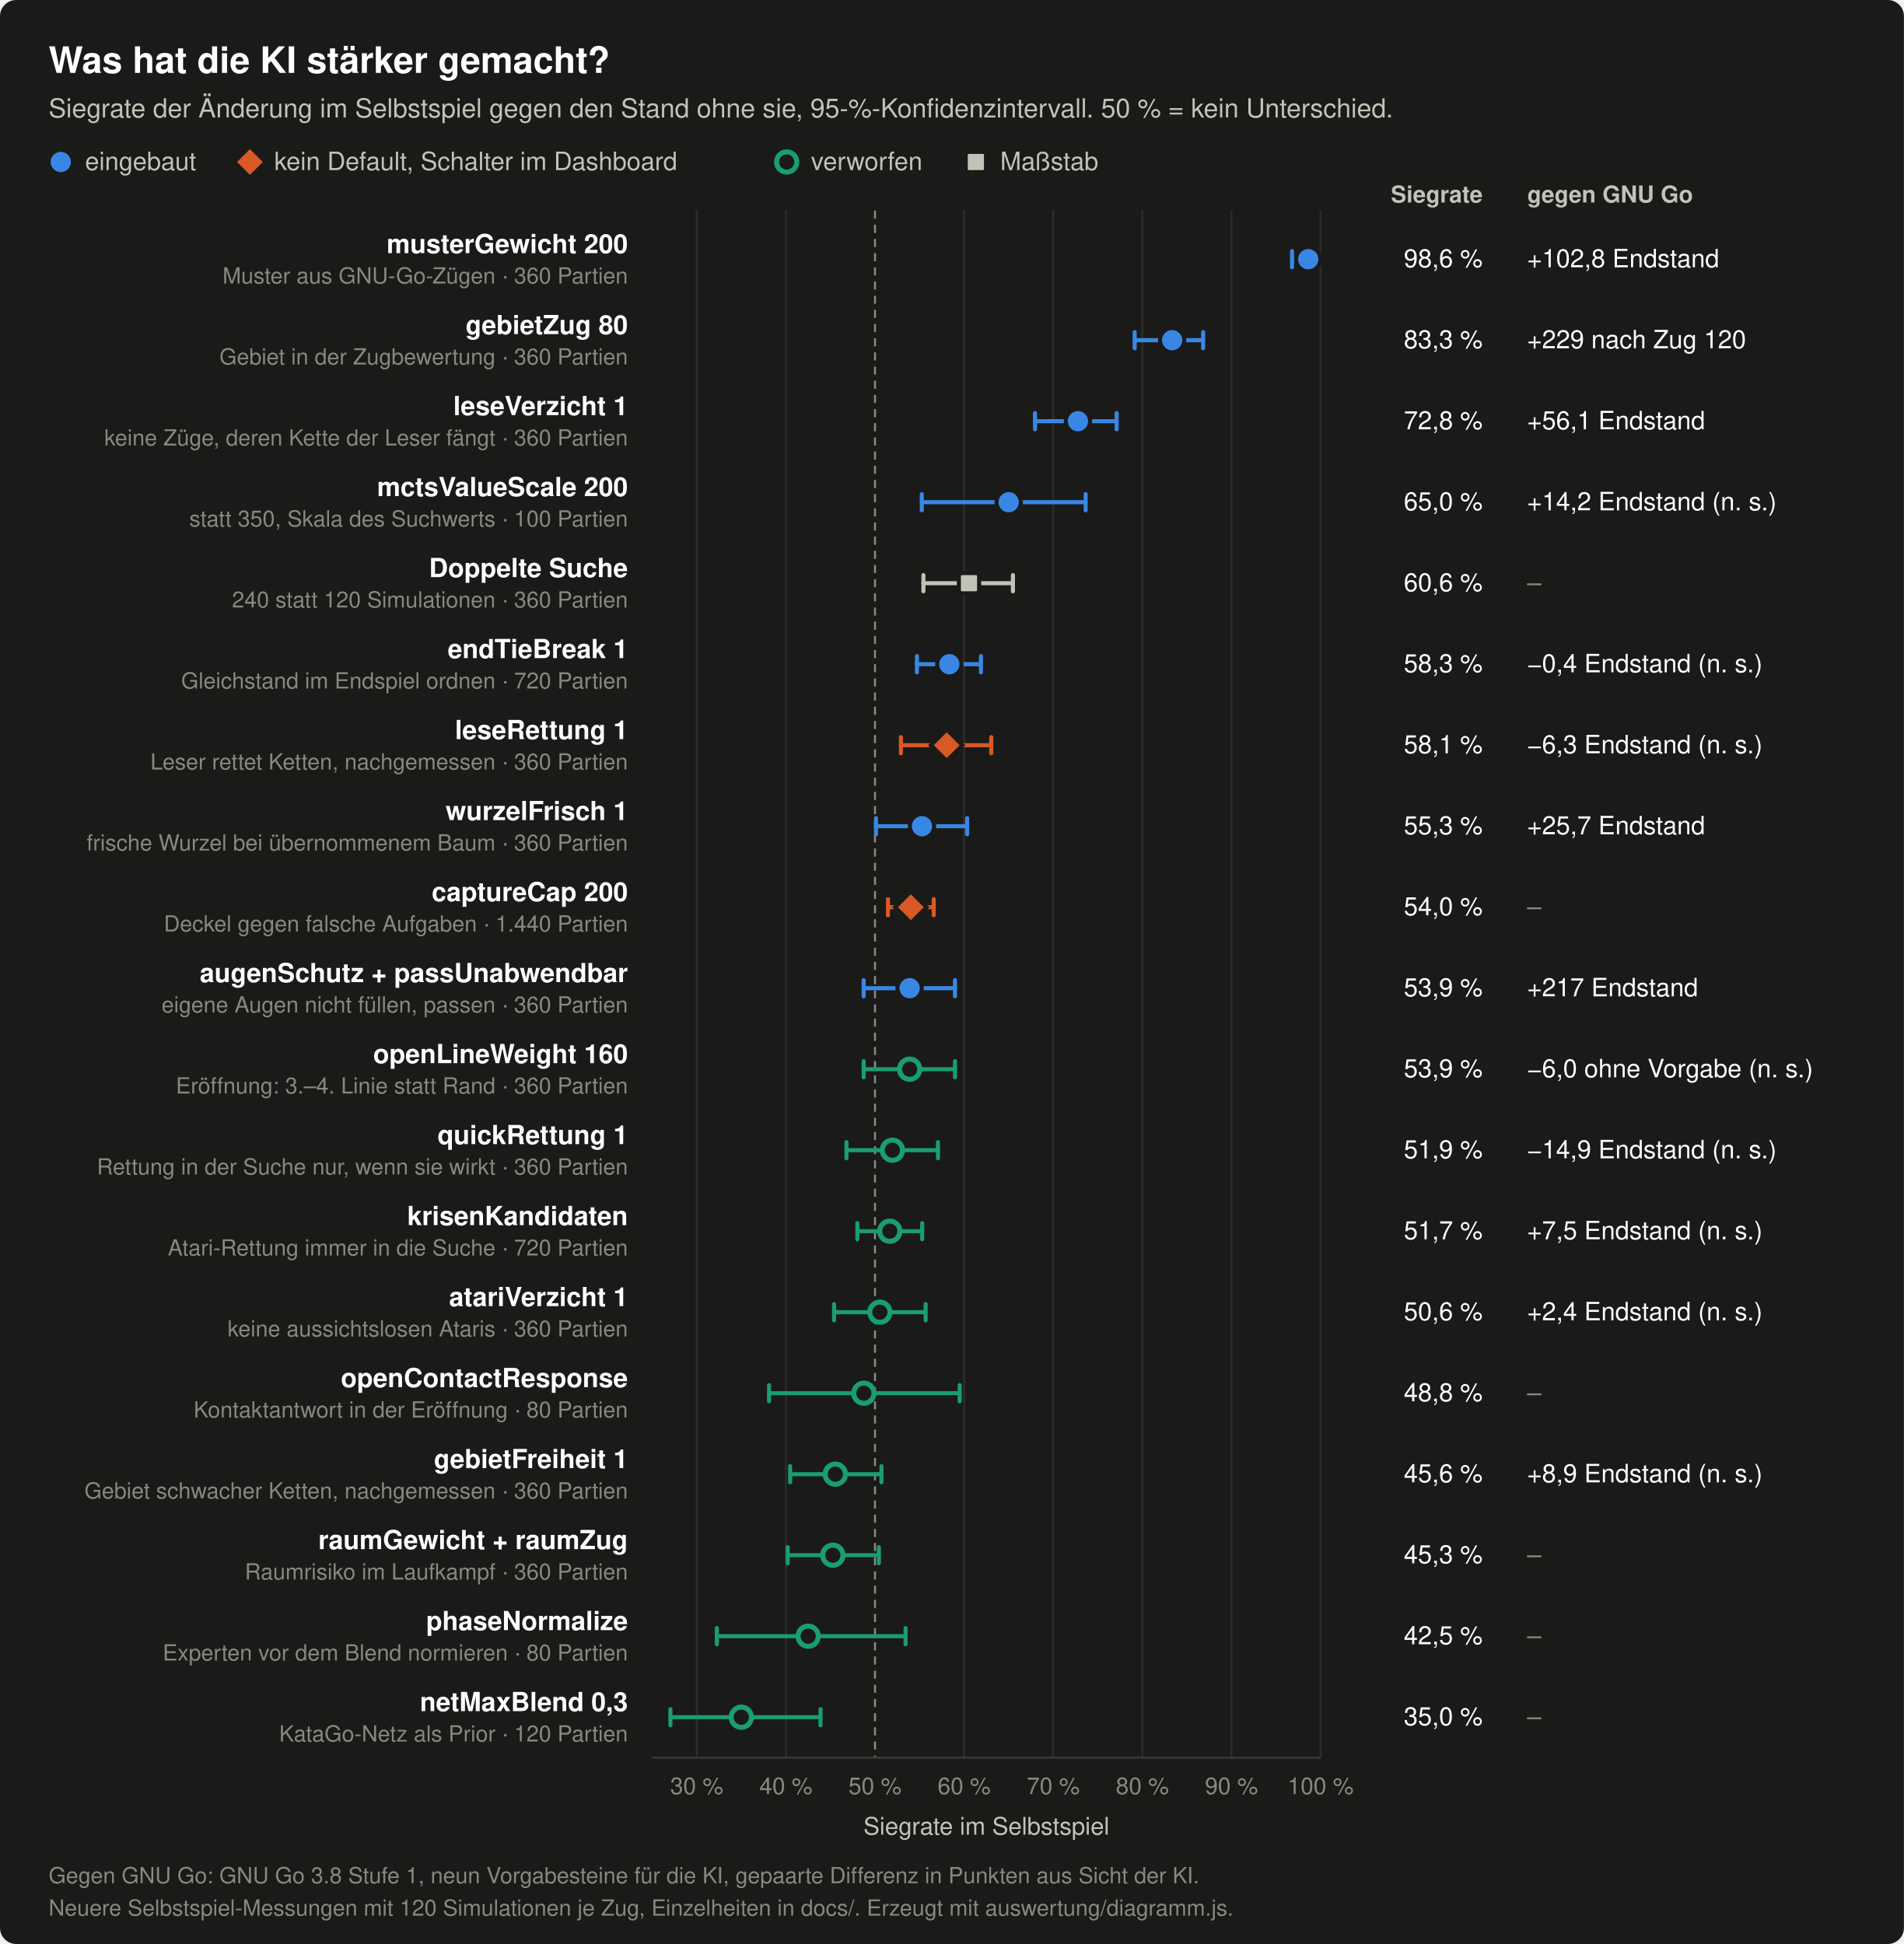
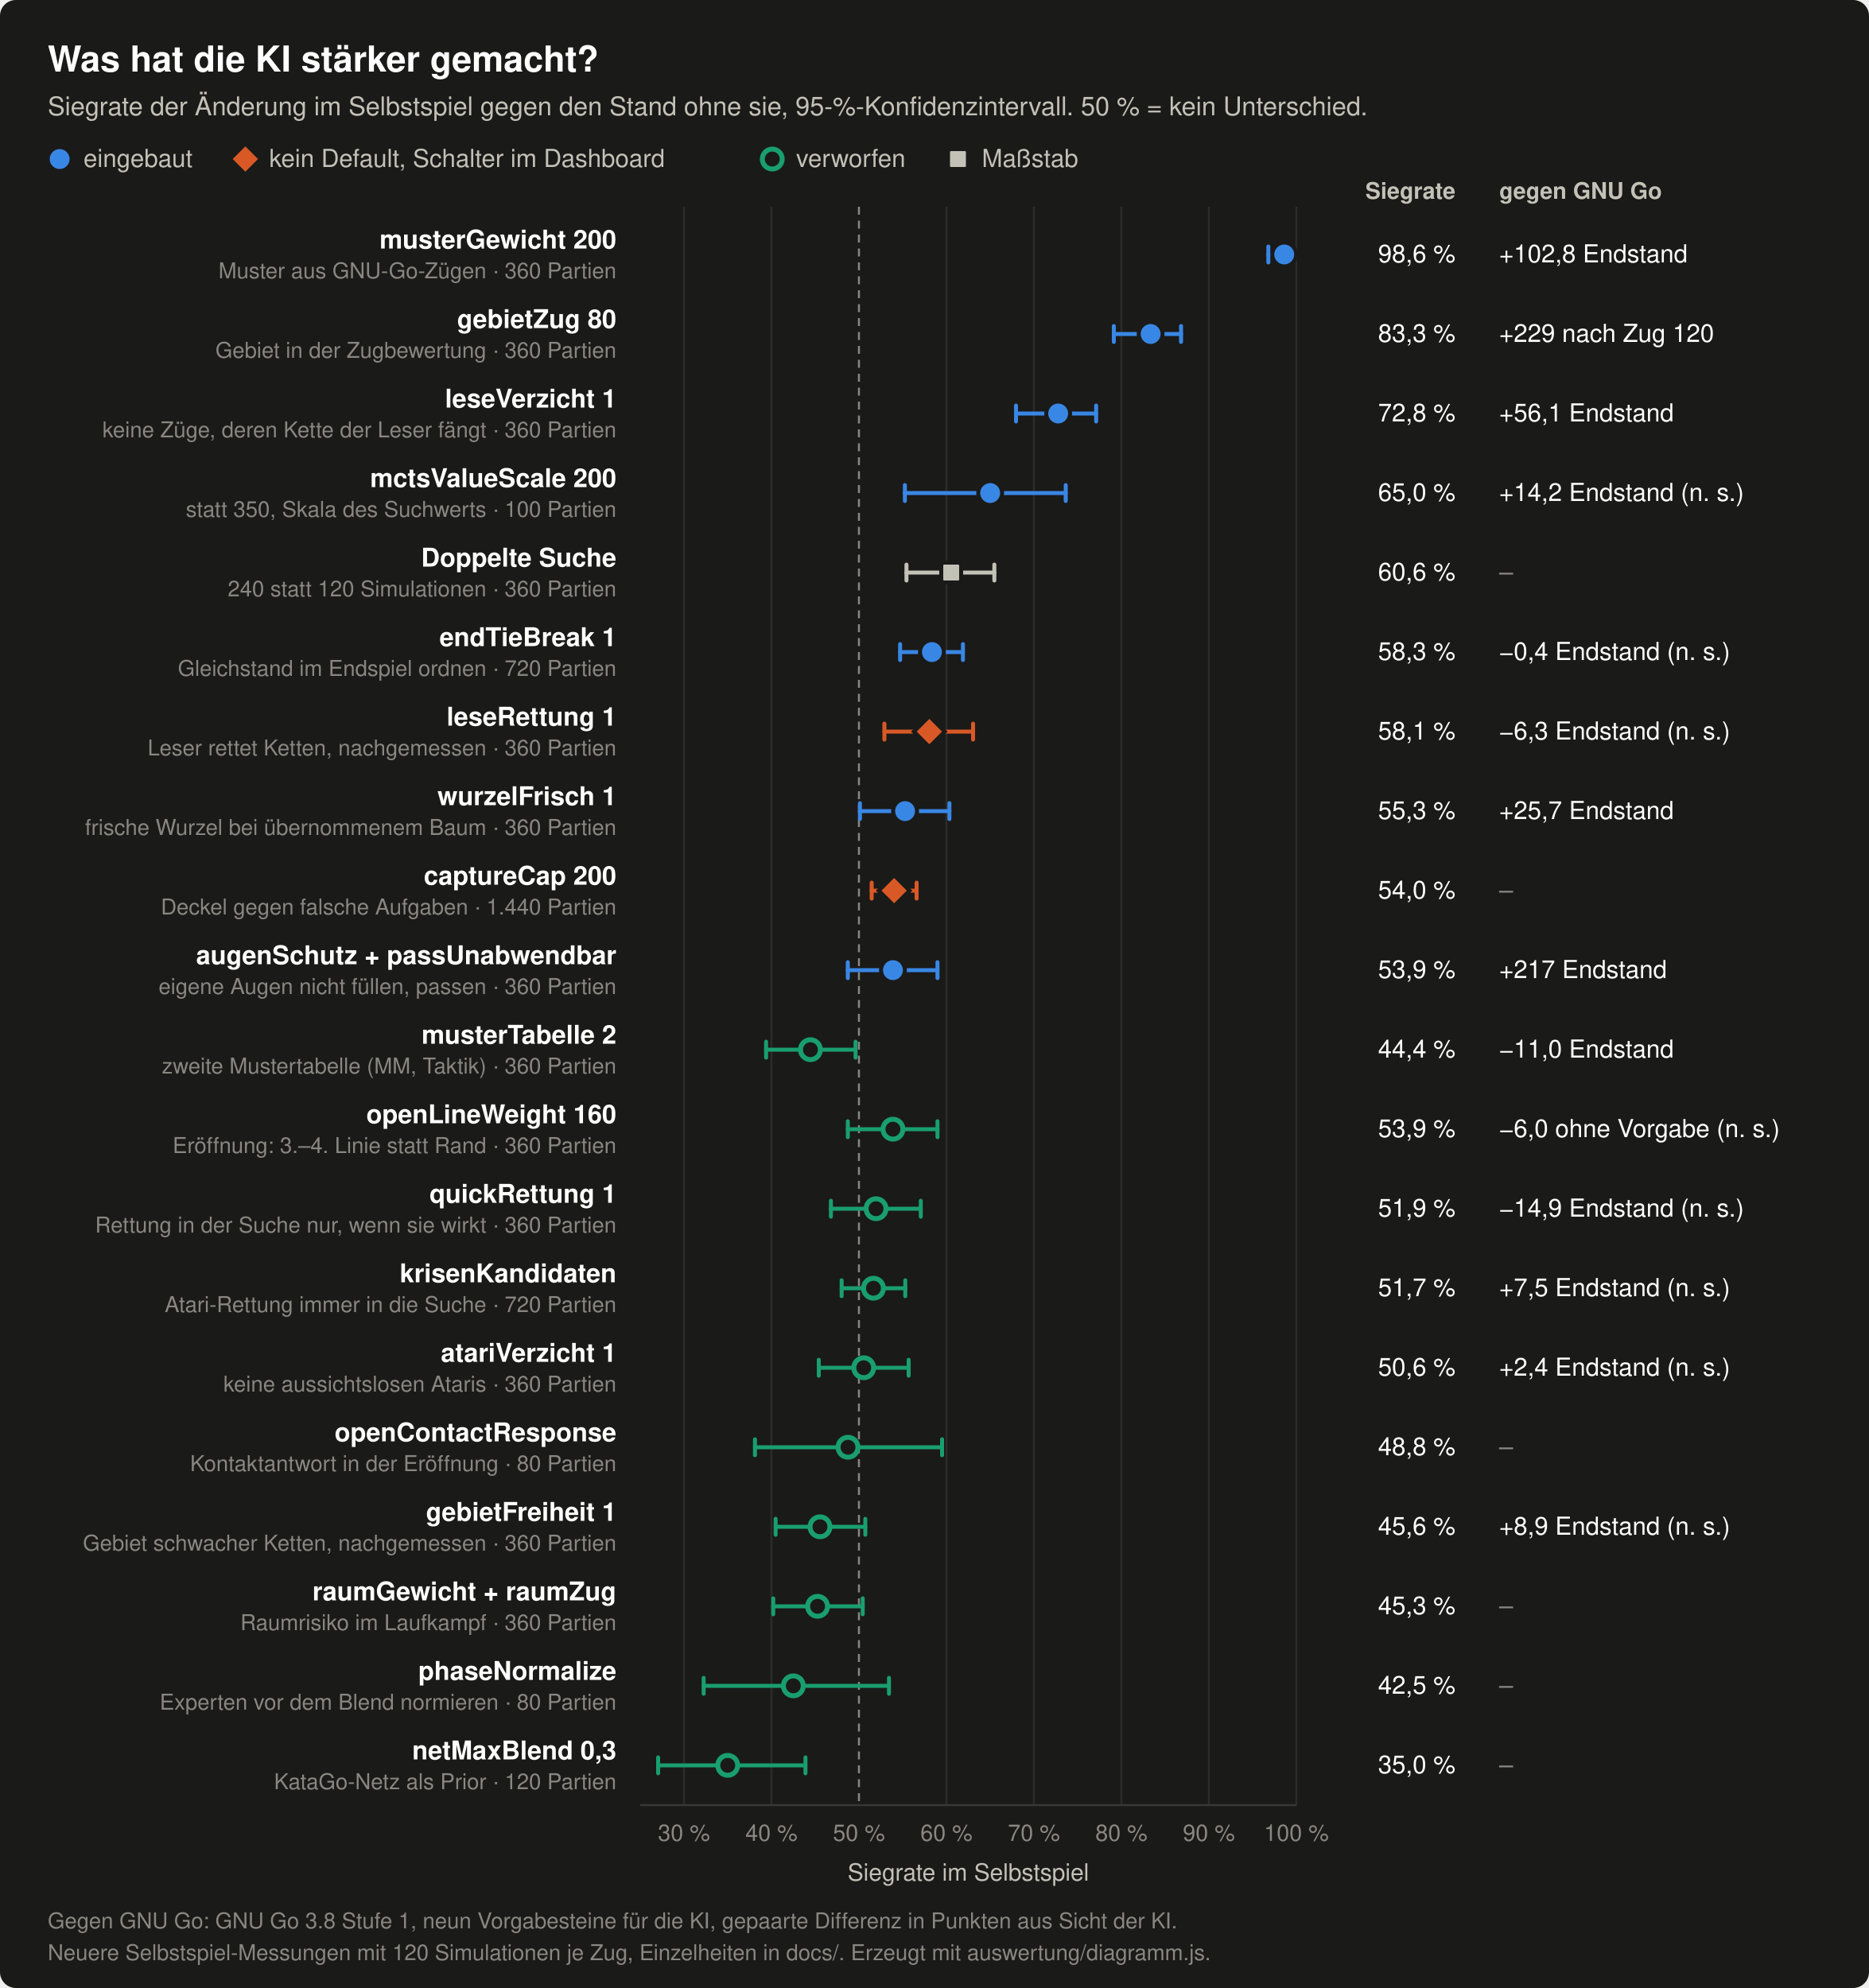
- <svg xmlns="http://www.w3.org/2000/svg" width="940" height="960" viewBox="0 0 940 960" font-family="system-ui, -apple-system, 'Segoe UI', Helvetica, Arial, sans-serif" role="img" aria-labelledby="titel beschr">
-   <rect width="940" height="960" rx="8" fill="#1a1a19" />
+ <svg xmlns="http://www.w3.org/2000/svg" width="940" height="1000" viewBox="0 0 940 1000" font-family="system-ui, -apple-system, 'Segoe UI', Helvetica, Arial, sans-serif" role="img" aria-labelledby="titel beschr">
+   <rect width="940" height="1000" rx="8" fill="#1a1a19" />
  <text x="24" y="36" font-size="18" font-weight="600" fill="#ffffff">Was hat die KI stärker gemacht?</text>
  <text x="24" y="58" font-size="13" fill="#c3c2b7">Siegrate der Änderung im Selbstspiel gegen den Stand ohne sie, 95-%-Konfidenzintervall. 50 % = kein Unterschied.</text>
  <circle cx="30.0" cy="80" r="6" fill="#3987e5" stroke="#1a1a19" stroke-width="2" />
  <text x="42" y="84" font-size="12.5" fill="#c3c2b7">eingebaut</text>
  <rect x="117.9" y="74.5" width="11" height="11" fill="#d95926" stroke="#1a1a19" stroke-width="2" transform="rotate(45 123.4 80)" />
  <text x="135.4" y="84" font-size="12.5" fill="#c3c2b7">kein Default, Schalter im Dashboard</text>
  <circle cx="388.4" cy="80" r="5" fill="#1a1a19" stroke="#199e70" stroke-width="2.5" />
  <text x="400.4" y="84" font-size="12.5" fill="#c3c2b7">verworfen</text>
  <rect x="476.8" y="75" width="10" height="10" rx="1.5" fill="#c3c2b7" stroke="#1a1a19" stroke-width="2" />
  <text x="493.8" y="84" font-size="12.5" fill="#c3c2b7">Maßstab</text>
-   <line x1="344.0" y1="104" x2="344.0" y2="868" stroke="#2c2c2a" stroke-width="1" />
-   <text x="344.0" y="886" font-size="11.5" fill="#898781" text-anchor="middle">30 %</text>
-   <line x1="388.0" y1="104" x2="388.0" y2="868" stroke="#2c2c2a" stroke-width="1" />
-   <text x="388.0" y="886" font-size="11.5" fill="#898781" text-anchor="middle">40 %</text>
-   <line x1="432.0" y1="104" x2="432.0" y2="868" stroke="#898781" stroke-width="1" stroke-dasharray="4 3" />
-   <text x="432.0" y="886" font-size="11.5" fill="#898781" text-anchor="middle">50 %</text>
-   <line x1="476.0" y1="104" x2="476.0" y2="868" stroke="#2c2c2a" stroke-width="1" />
-   <text x="476.0" y="886" font-size="11.5" fill="#898781" text-anchor="middle">60 %</text>
-   <line x1="520.0" y1="104" x2="520.0" y2="868" stroke="#2c2c2a" stroke-width="1" />
-   <text x="520.0" y="886" font-size="11.5" fill="#898781" text-anchor="middle">70 %</text>
-   <line x1="564.0" y1="104" x2="564.0" y2="868" stroke="#2c2c2a" stroke-width="1" />
-   <text x="564.0" y="886" font-size="11.5" fill="#898781" text-anchor="middle">80 %</text>
-   <line x1="608.0" y1="104" x2="608.0" y2="868" stroke="#2c2c2a" stroke-width="1" />
-   <text x="608.0" y="886" font-size="11.5" fill="#898781" text-anchor="middle">90 %</text>
-   <line x1="652.0" y1="104" x2="652.0" y2="868" stroke="#2c2c2a" stroke-width="1" />
-   <text x="652.0" y="886" font-size="11.5" fill="#898781" text-anchor="middle">100 %</text>
-   <line x1="322" y1="868" x2="652" y2="868" stroke="#383835" stroke-width="1" />
-   <text x="487" y="906" font-size="12" fill="#c3c2b7" text-anchor="middle">Siegrate im Selbstspiel</text>
+   <line x1="344.0" y1="104" x2="344.0" y2="908" stroke="#2c2c2a" stroke-width="1" />
+   <text x="344.0" y="926" font-size="11.5" fill="#898781" text-anchor="middle">30 %</text>
+   <line x1="388.0" y1="104" x2="388.0" y2="908" stroke="#2c2c2a" stroke-width="1" />
+   <text x="388.0" y="926" font-size="11.5" fill="#898781" text-anchor="middle">40 %</text>
+   <line x1="432.0" y1="104" x2="432.0" y2="908" stroke="#898781" stroke-width="1" stroke-dasharray="4 3" />
+   <text x="432.0" y="926" font-size="11.5" fill="#898781" text-anchor="middle">50 %</text>
+   <line x1="476.0" y1="104" x2="476.0" y2="908" stroke="#2c2c2a" stroke-width="1" />
+   <text x="476.0" y="926" font-size="11.5" fill="#898781" text-anchor="middle">60 %</text>
+   <line x1="520.0" y1="104" x2="520.0" y2="908" stroke="#2c2c2a" stroke-width="1" />
+   <text x="520.0" y="926" font-size="11.5" fill="#898781" text-anchor="middle">70 %</text>
+   <line x1="564.0" y1="104" x2="564.0" y2="908" stroke="#2c2c2a" stroke-width="1" />
+   <text x="564.0" y="926" font-size="11.5" fill="#898781" text-anchor="middle">80 %</text>
+   <line x1="608.0" y1="104" x2="608.0" y2="908" stroke="#2c2c2a" stroke-width="1" />
+   <text x="608.0" y="926" font-size="11.5" fill="#898781" text-anchor="middle">90 %</text>
+   <line x1="652.0" y1="104" x2="652.0" y2="908" stroke="#2c2c2a" stroke-width="1" />
+   <text x="652.0" y="926" font-size="11.5" fill="#898781" text-anchor="middle">100 %</text>
+   <line x1="322" y1="908" x2="652" y2="908" stroke="#383835" stroke-width="1" />
+   <text x="487" y="946" font-size="12" fill="#c3c2b7" text-anchor="middle">Siegrate im Selbstspiel</text>
  <text x="732" y="100" font-size="11.5" font-weight="600" fill="#c3c2b7" text-anchor="end">Siegrate</text>
  <text x="754" y="100" font-size="11.5" font-weight="600" fill="#c3c2b7">gegen GNU Go</text>
  <text x="310" y="125" font-size="13" font-weight="600" fill="#ffffff" text-anchor="end">musterGewicht 200</text>
  <text x="310" y="140" font-size="11" fill="#898781" text-anchor="end">Muster aus GNU-Go-Zügen · 360 Partien</text>
  <line x1="637.9" y1="128" x2="649.4" y2="128" stroke="#3987e5" stroke-width="2" stroke-linecap="round" />
  <line x1="637.9" y1="124" x2="637.9" y2="132" stroke="#3987e5" stroke-width="2" stroke-linecap="round" />
  <line x1="649.4" y1="124" x2="649.4" y2="132" stroke="#3987e5" stroke-width="2" stroke-linecap="round" />
  <circle cx="645.9" cy="128" r="6" fill="#3987e5" stroke="#1a1a19" stroke-width="2" />
  <text x="732" y="132" font-size="12.5" fill="#ffffff" text-anchor="end" style="font-variant-numeric: tabular-nums">98,6 %</text>
  <text x="754" y="132" font-size="12.5" fill="#ffffff">+102,8 Endstand</text>
  <text x="310" y="165" font-size="13" font-weight="600" fill="#ffffff" text-anchor="end">gebietZug 80</text>
  <text x="310" y="180" font-size="11" fill="#898781" text-anchor="end">Gebiet in der Zugbewertung · 360 Partien</text>
  <line x1="560.2" y1="168" x2="594.0" y2="168" stroke="#3987e5" stroke-width="2" stroke-linecap="round" />
  <line x1="560.2" y1="164" x2="560.2" y2="172" stroke="#3987e5" stroke-width="2" stroke-linecap="round" />
  <line x1="594.0" y1="164" x2="594.0" y2="172" stroke="#3987e5" stroke-width="2" stroke-linecap="round" />
  <circle cx="578.7" cy="168" r="6" fill="#3987e5" stroke="#1a1a19" stroke-width="2" />
  <text x="732" y="172" font-size="12.5" fill="#ffffff" text-anchor="end" style="font-variant-numeric: tabular-nums">83,3 %</text>
  <text x="754" y="172" font-size="12.5" fill="#ffffff">+229 nach Zug 120</text>
  <text x="310" y="205" font-size="13" font-weight="600" fill="#ffffff" text-anchor="end">leseVerzicht 1</text>
  <text x="310" y="220" font-size="11" fill="#898781" text-anchor="end">keine Züge, deren Kette der Leser fängt · 360 Partien</text>
  <line x1="511.0" y1="208" x2="551.3" y2="208" stroke="#3987e5" stroke-width="2" stroke-linecap="round" />
  <line x1="511.0" y1="204" x2="511.0" y2="212" stroke="#3987e5" stroke-width="2" stroke-linecap="round" />
  <line x1="551.3" y1="204" x2="551.3" y2="212" stroke="#3987e5" stroke-width="2" stroke-linecap="round" />
  <circle cx="532.2" cy="208" r="6" fill="#3987e5" stroke="#1a1a19" stroke-width="2" />
  <text x="732" y="212" font-size="12.5" fill="#ffffff" text-anchor="end" style="font-variant-numeric: tabular-nums">72,8 %</text>
  <text x="754" y="212" font-size="12.5" fill="#ffffff">+56,1 Endstand</text>
  <text x="310" y="245" font-size="13" font-weight="600" fill="#ffffff" text-anchor="end">mctsValueScale 200</text>
  <text x="310" y="260" font-size="11" fill="#898781" text-anchor="end">statt 350, Skala des Suchwerts · 100 Partien</text>
  <line x1="455.1" y1="248" x2="536.0" y2="248" stroke="#3987e5" stroke-width="2" stroke-linecap="round" />
  <line x1="455.1" y1="244" x2="455.1" y2="252" stroke="#3987e5" stroke-width="2" stroke-linecap="round" />
  <line x1="536.0" y1="244" x2="536.0" y2="252" stroke="#3987e5" stroke-width="2" stroke-linecap="round" />
  <circle cx="498.0" cy="248" r="6" fill="#3987e5" stroke="#1a1a19" stroke-width="2" />
  <text x="732" y="252" font-size="12.5" fill="#ffffff" text-anchor="end" style="font-variant-numeric: tabular-nums">65,0 %</text>
  <text x="754" y="252" font-size="12.5" fill="#ffffff">+14,2 Endstand (n. s.)</text>
  <text x="310" y="285" font-size="13" font-weight="600" fill="#ffffff" text-anchor="end">Doppelte Suche</text>
  <text x="310" y="300" font-size="11" fill="#898781" text-anchor="end">240 statt 120 Simulationen · 360 Partien</text>
  <line x1="455.9" y1="288" x2="500.1" y2="288" stroke="#c3c2b7" stroke-width="2" stroke-linecap="round" />
  <line x1="455.9" y1="284" x2="455.9" y2="292" stroke="#c3c2b7" stroke-width="2" stroke-linecap="round" />
  <line x1="500.1" y1="284" x2="500.1" y2="292" stroke="#c3c2b7" stroke-width="2" stroke-linecap="round" />
  <rect x="473.4" y="283" width="10" height="10" rx="1.5" fill="#c3c2b7" stroke="#1a1a19" stroke-width="2" />
  <text x="732" y="292" font-size="12.5" fill="#ffffff" text-anchor="end" style="font-variant-numeric: tabular-nums">60,6 %</text>
  <text x="754" y="292" font-size="12.5" fill="#898781">–</text>
  <text x="310" y="325" font-size="13" font-weight="600" fill="#ffffff" text-anchor="end">endTieBreak 1</text>
  <text x="310" y="340" font-size="11" fill="#898781" text-anchor="end">Gleichstand im Endspiel ordnen · 720 Partien</text>
  <line x1="452.7" y1="328" x2="484.3" y2="328" stroke="#3987e5" stroke-width="2" stroke-linecap="round" />
  <line x1="452.7" y1="324" x2="452.7" y2="332" stroke="#3987e5" stroke-width="2" stroke-linecap="round" />
  <line x1="484.3" y1="324" x2="484.3" y2="332" stroke="#3987e5" stroke-width="2" stroke-linecap="round" />
  <circle cx="468.7" cy="328" r="6" fill="#3987e5" stroke="#1a1a19" stroke-width="2" />
  <text x="732" y="332" font-size="12.5" fill="#ffffff" text-anchor="end" style="font-variant-numeric: tabular-nums">58,3 %</text>
  <text x="754" y="332" font-size="12.5" fill="#ffffff">−0,4 Endstand (n. s.)</text>
  <text x="310" y="365" font-size="13" font-weight="600" fill="#ffffff" text-anchor="end">leseRettung 1</text>
  <text x="310" y="380" font-size="11" fill="#898781" text-anchor="end">Leser rettet Ketten, nachgemessen · 360 Partien</text>
  <line x1="444.8" y1="368" x2="489.4" y2="368" stroke="#d95926" stroke-width="2" stroke-linecap="round" />
  <line x1="444.8" y1="364" x2="444.8" y2="372" stroke="#d95926" stroke-width="2" stroke-linecap="round" />
  <line x1="489.4" y1="364" x2="489.4" y2="372" stroke="#d95926" stroke-width="2" stroke-linecap="round" />
  <rect x="461.9" y="362.5" width="11" height="11" fill="#d95926" stroke="#1a1a19" stroke-width="2" transform="rotate(45 467.4 368)" />
  <text x="732" y="372" font-size="12.5" fill="#ffffff" text-anchor="end" style="font-variant-numeric: tabular-nums">58,1 %</text>
  <text x="754" y="372" font-size="12.5" fill="#ffffff">−6,3 Endstand (n. s.)</text>
  <text x="310" y="405" font-size="13" font-weight="600" fill="#ffffff" text-anchor="end">wurzelFrisch 1</text>
  <text x="310" y="420" font-size="11" fill="#898781" text-anchor="end">frische Wurzel bei übernommenem Baum · 360 Partien</text>
  <line x1="432.5" y1="408" x2="477.5" y2="408" stroke="#3987e5" stroke-width="2" stroke-linecap="round" />
  <line x1="432.5" y1="404" x2="432.5" y2="412" stroke="#3987e5" stroke-width="2" stroke-linecap="round" />
  <line x1="477.5" y1="404" x2="477.5" y2="412" stroke="#3987e5" stroke-width="2" stroke-linecap="round" />
  <circle cx="455.2" cy="408" r="6" fill="#3987e5" stroke="#1a1a19" stroke-width="2" />
  <text x="732" y="412" font-size="12.5" fill="#ffffff" text-anchor="end" style="font-variant-numeric: tabular-nums">55,3 %</text>
  <text x="754" y="412" font-size="12.5" fill="#ffffff">+25,7 Endstand</text>
  <text x="310" y="445" font-size="13" font-weight="600" fill="#ffffff" text-anchor="end">captureCap 200</text>
  <text x="310" y="460" font-size="11" fill="#898781" text-anchor="end">Deckel gegen falsche Aufgaben · 1.440 Partien</text>
  <line x1="438.4" y1="448" x2="461.0" y2="448" stroke="#d95926" stroke-width="2" stroke-linecap="round" />
  <line x1="438.4" y1="444" x2="438.4" y2="452" stroke="#d95926" stroke-width="2" stroke-linecap="round" />
  <line x1="461.0" y1="444" x2="461.0" y2="452" stroke="#d95926" stroke-width="2" stroke-linecap="round" />
  <rect x="444.2" y="442.5" width="11" height="11" fill="#d95926" stroke="#1a1a19" stroke-width="2" transform="rotate(45 449.7 448)" />
  <text x="732" y="452" font-size="12.5" fill="#ffffff" text-anchor="end" style="font-variant-numeric: tabular-nums">54,0 %</text>
  <text x="754" y="452" font-size="12.5" fill="#898781">–</text>
  <text x="310" y="485" font-size="13" font-weight="600" fill="#ffffff" text-anchor="end">augenSchutz + passUnabwendbar</text>
  <text x="310" y="500" font-size="11" fill="#898781" text-anchor="end">eigene Augen nicht füllen, passen · 360 Partien</text>
  <line x1="426.4" y1="488" x2="471.5" y2="488" stroke="#3987e5" stroke-width="2" stroke-linecap="round" />
  <line x1="426.4" y1="484" x2="426.4" y2="492" stroke="#3987e5" stroke-width="2" stroke-linecap="round" />
  <line x1="471.5" y1="484" x2="471.5" y2="492" stroke="#3987e5" stroke-width="2" stroke-linecap="round" />
  <circle cx="449.1" cy="488" r="6" fill="#3987e5" stroke="#1a1a19" stroke-width="2" />
  <text x="732" y="492" font-size="12.5" fill="#ffffff" text-anchor="end" style="font-variant-numeric: tabular-nums">53,9 %</text>
  <text x="754" y="492" font-size="12.5" fill="#ffffff">+217 Endstand</text>
-   <text x="310" y="525" font-size="13" font-weight="600" fill="#ffffff" text-anchor="end">openLineWeight 160</text>
-   <text x="310" y="540" font-size="11" fill="#898781" text-anchor="end">Eröffnung: 3.–4. Linie statt Rand · 360 Partien</text>
-   <line x1="426.4" y1="528" x2="471.5" y2="528" stroke="#199e70" stroke-width="2" stroke-linecap="round" />
-   <line x1="426.4" y1="524" x2="426.4" y2="532" stroke="#199e70" stroke-width="2" stroke-linecap="round" />
-   <line x1="471.5" y1="524" x2="471.5" y2="532" stroke="#199e70" stroke-width="2" stroke-linecap="round" />
-   <circle cx="449.1" cy="528" r="5" fill="#1a1a19" stroke="#199e70" stroke-width="2.5" />
-   <text x="732" y="532" font-size="12.5" fill="#ffffff" text-anchor="end" style="font-variant-numeric: tabular-nums">53,9 %</text>
-   <text x="754" y="532" font-size="12.5" fill="#ffffff">−6,0 ohne Vorgabe (n. s.)</text>
-   <text x="310" y="565" font-size="13" font-weight="600" fill="#ffffff" text-anchor="end">quickRettung 1</text>
-   <text x="310" y="580" font-size="11" fill="#898781" text-anchor="end">Rettung in der Suche nur, wenn sie wirkt · 360 Partien</text>
-   <line x1="417.9" y1="568" x2="463.1" y2="568" stroke="#199e70" stroke-width="2" stroke-linecap="round" />
-   <line x1="417.9" y1="564" x2="417.9" y2="572" stroke="#199e70" stroke-width="2" stroke-linecap="round" />
-   <line x1="463.1" y1="564" x2="463.1" y2="572" stroke="#199e70" stroke-width="2" stroke-linecap="round" />
-   <circle cx="440.6" cy="568" r="5" fill="#1a1a19" stroke="#199e70" stroke-width="2.5" />
-   <text x="732" y="572" font-size="12.5" fill="#ffffff" text-anchor="end" style="font-variant-numeric: tabular-nums">51,9 %</text>
-   <text x="754" y="572" font-size="12.5" fill="#ffffff">−14,9 Endstand (n. s.)</text>
-   <text x="310" y="605" font-size="13" font-weight="600" fill="#ffffff" text-anchor="end">krisenKandidaten</text>
-   <text x="310" y="620" font-size="11" fill="#898781" text-anchor="end">Atari-Rettung immer in die Suche · 720 Partien</text>
-   <line x1="423.3" y1="608" x2="455.3" y2="608" stroke="#199e70" stroke-width="2" stroke-linecap="round" />
-   <line x1="423.3" y1="604" x2="423.3" y2="612" stroke="#199e70" stroke-width="2" stroke-linecap="round" />
-   <line x1="455.3" y1="604" x2="455.3" y2="612" stroke="#199e70" stroke-width="2" stroke-linecap="round" />
-   <circle cx="439.3" cy="608" r="5" fill="#1a1a19" stroke="#199e70" stroke-width="2.5" />
-   <text x="732" y="612" font-size="12.5" fill="#ffffff" text-anchor="end" style="font-variant-numeric: tabular-nums">51,7 %</text>
-   <text x="754" y="612" font-size="12.5" fill="#ffffff">+7,5 Endstand (n. s.)</text>
-   <text x="310" y="645" font-size="13" font-weight="600" fill="#ffffff" text-anchor="end">atariVerzicht 1</text>
-   <text x="310" y="660" font-size="11" fill="#898781" text-anchor="end">keine aussichtslosen Ataris · 360 Partien</text>
-   <line x1="411.8" y1="648" x2="457.0" y2="648" stroke="#199e70" stroke-width="2" stroke-linecap="round" />
-   <line x1="411.8" y1="644" x2="411.8" y2="652" stroke="#199e70" stroke-width="2" stroke-linecap="round" />
-   <line x1="457.0" y1="644" x2="457.0" y2="652" stroke="#199e70" stroke-width="2" stroke-linecap="round" />
-   <circle cx="434.4" cy="648" r="5" fill="#1a1a19" stroke="#199e70" stroke-width="2.5" />
-   <text x="732" y="652" font-size="12.5" fill="#ffffff" text-anchor="end" style="font-variant-numeric: tabular-nums">50,6 %</text>
-   <text x="754" y="652" font-size="12.5" fill="#ffffff">+2,4 Endstand (n. s.)</text>
-   <text x="310" y="685" font-size="13" font-weight="600" fill="#ffffff" text-anchor="end">openContactResponse</text>
-   <text x="310" y="700" font-size="11" fill="#898781" text-anchor="end">Kontaktantwort in der Eröffnung · 80 Partien</text>
-   <line x1="379.7" y1="688" x2="473.8" y2="688" stroke="#199e70" stroke-width="2" stroke-linecap="round" />
-   <line x1="379.7" y1="684" x2="379.7" y2="692" stroke="#199e70" stroke-width="2" stroke-linecap="round" />
-   <line x1="473.8" y1="684" x2="473.8" y2="692" stroke="#199e70" stroke-width="2" stroke-linecap="round" />
-   <circle cx="426.5" cy="688" r="5" fill="#1a1a19" stroke="#199e70" stroke-width="2.5" />
-   <text x="732" y="692" font-size="12.5" fill="#ffffff" text-anchor="end" style="font-variant-numeric: tabular-nums">48,8 %</text>
-   <text x="754" y="692" font-size="12.5" fill="#898781">–</text>
-   <text x="310" y="725" font-size="13" font-weight="600" fill="#ffffff" text-anchor="end">gebietFreiheit 1</text>
-   <text x="310" y="740" font-size="11" fill="#898781" text-anchor="end">Gebiet schwacher Ketten, nachgemessen · 360 Partien</text>
-   <line x1="390.1" y1="728" x2="435.2" y2="728" stroke="#199e70" stroke-width="2" stroke-linecap="round" />
-   <line x1="390.1" y1="724" x2="390.1" y2="732" stroke="#199e70" stroke-width="2" stroke-linecap="round" />
-   <line x1="435.2" y1="724" x2="435.2" y2="732" stroke="#199e70" stroke-width="2" stroke-linecap="round" />
-   <circle cx="412.4" cy="728" r="5" fill="#1a1a19" stroke="#199e70" stroke-width="2.5" />
-   <text x="732" y="732" font-size="12.5" fill="#ffffff" text-anchor="end" style="font-variant-numeric: tabular-nums">45,6 %</text>
-   <text x="754" y="732" font-size="12.5" fill="#ffffff">+8,9 Endstand (n. s.)</text>
-   <text x="310" y="765" font-size="13" font-weight="600" fill="#ffffff" text-anchor="end">raumGewicht + raumZug</text>
-   <text x="310" y="780" font-size="11" fill="#898781" text-anchor="end">Raumrisiko im Laufkampf · 360 Partien</text>
-   <line x1="388.9" y1="768" x2="433.9" y2="768" stroke="#199e70" stroke-width="2" stroke-linecap="round" />
-   <line x1="388.9" y1="764" x2="388.9" y2="772" stroke="#199e70" stroke-width="2" stroke-linecap="round" />
-   <line x1="433.9" y1="764" x2="433.9" y2="772" stroke="#199e70" stroke-width="2" stroke-linecap="round" />
-   <circle cx="411.2" cy="768" r="5" fill="#1a1a19" stroke="#199e70" stroke-width="2.5" />
-   <text x="732" y="772" font-size="12.5" fill="#ffffff" text-anchor="end" style="font-variant-numeric: tabular-nums">45,3 %</text>
-   <text x="754" y="772" font-size="12.5" fill="#898781">–</text>
-   <text x="310" y="805" font-size="13" font-weight="600" fill="#ffffff" text-anchor="end">phaseNormalize</text>
-   <text x="310" y="820" font-size="11" fill="#898781" text-anchor="end">Experten vor dem Blend normieren · 80 Partien</text>
-   <line x1="353.9" y1="808" x2="447.1" y2="808" stroke="#199e70" stroke-width="2" stroke-linecap="round" />
-   <line x1="353.9" y1="804" x2="353.9" y2="812" stroke="#199e70" stroke-width="2" stroke-linecap="round" />
-   <line x1="447.1" y1="804" x2="447.1" y2="812" stroke="#199e70" stroke-width="2" stroke-linecap="round" />
-   <circle cx="399.0" cy="808" r="5" fill="#1a1a19" stroke="#199e70" stroke-width="2.5" />
-   <text x="732" y="812" font-size="12.5" fill="#ffffff" text-anchor="end" style="font-variant-numeric: tabular-nums">42,5 %</text>
+   <text x="310" y="525" font-size="13" font-weight="600" fill="#ffffff" text-anchor="end">musterTabelle 2</text>
+   <text x="310" y="540" font-size="11" fill="#898781" text-anchor="end">zweite Mustertabelle (MM, Taktik) · 360 Partien</text>
+   <line x1="385.3" y1="528" x2="430.3" y2="528" stroke="#199e70" stroke-width="2" stroke-linecap="round" />
+   <line x1="385.3" y1="524" x2="385.3" y2="532" stroke="#199e70" stroke-width="2" stroke-linecap="round" />
+   <line x1="430.3" y1="524" x2="430.3" y2="532" stroke="#199e70" stroke-width="2" stroke-linecap="round" />
+   <circle cx="407.6" cy="528" r="5" fill="#1a1a19" stroke="#199e70" stroke-width="2.5" />
+   <text x="732" y="532" font-size="12.5" fill="#ffffff" text-anchor="end" style="font-variant-numeric: tabular-nums">44,4 %</text>
+   <text x="754" y="532" font-size="12.5" fill="#ffffff">−11,0 Endstand</text>
+   <text x="310" y="565" font-size="13" font-weight="600" fill="#ffffff" text-anchor="end">openLineWeight 160</text>
+   <text x="310" y="580" font-size="11" fill="#898781" text-anchor="end">Eröffnung: 3.–4. Linie statt Rand · 360 Partien</text>
+   <line x1="426.4" y1="568" x2="471.5" y2="568" stroke="#199e70" stroke-width="2" stroke-linecap="round" />
+   <line x1="426.4" y1="564" x2="426.4" y2="572" stroke="#199e70" stroke-width="2" stroke-linecap="round" />
+   <line x1="471.5" y1="564" x2="471.5" y2="572" stroke="#199e70" stroke-width="2" stroke-linecap="round" />
+   <circle cx="449.1" cy="568" r="5" fill="#1a1a19" stroke="#199e70" stroke-width="2.5" />
+   <text x="732" y="572" font-size="12.5" fill="#ffffff" text-anchor="end" style="font-variant-numeric: tabular-nums">53,9 %</text>
+   <text x="754" y="572" font-size="12.5" fill="#ffffff">−6,0 ohne Vorgabe (n. s.)</text>
+   <text x="310" y="605" font-size="13" font-weight="600" fill="#ffffff" text-anchor="end">quickRettung 1</text>
+   <text x="310" y="620" font-size="11" fill="#898781" text-anchor="end">Rettung in der Suche nur, wenn sie wirkt · 360 Partien</text>
+   <line x1="417.9" y1="608" x2="463.1" y2="608" stroke="#199e70" stroke-width="2" stroke-linecap="round" />
+   <line x1="417.9" y1="604" x2="417.9" y2="612" stroke="#199e70" stroke-width="2" stroke-linecap="round" />
+   <line x1="463.1" y1="604" x2="463.1" y2="612" stroke="#199e70" stroke-width="2" stroke-linecap="round" />
+   <circle cx="440.6" cy="608" r="5" fill="#1a1a19" stroke="#199e70" stroke-width="2.5" />
+   <text x="732" y="612" font-size="12.5" fill="#ffffff" text-anchor="end" style="font-variant-numeric: tabular-nums">51,9 %</text>
+   <text x="754" y="612" font-size="12.5" fill="#ffffff">−14,9 Endstand (n. s.)</text>
+   <text x="310" y="645" font-size="13" font-weight="600" fill="#ffffff" text-anchor="end">krisenKandidaten</text>
+   <text x="310" y="660" font-size="11" fill="#898781" text-anchor="end">Atari-Rettung immer in die Suche · 720 Partien</text>
+   <line x1="423.3" y1="648" x2="455.3" y2="648" stroke="#199e70" stroke-width="2" stroke-linecap="round" />
+   <line x1="423.3" y1="644" x2="423.3" y2="652" stroke="#199e70" stroke-width="2" stroke-linecap="round" />
+   <line x1="455.3" y1="644" x2="455.3" y2="652" stroke="#199e70" stroke-width="2" stroke-linecap="round" />
+   <circle cx="439.3" cy="648" r="5" fill="#1a1a19" stroke="#199e70" stroke-width="2.5" />
+   <text x="732" y="652" font-size="12.5" fill="#ffffff" text-anchor="end" style="font-variant-numeric: tabular-nums">51,7 %</text>
+   <text x="754" y="652" font-size="12.5" fill="#ffffff">+7,5 Endstand (n. s.)</text>
+   <text x="310" y="685" font-size="13" font-weight="600" fill="#ffffff" text-anchor="end">atariVerzicht 1</text>
+   <text x="310" y="700" font-size="11" fill="#898781" text-anchor="end">keine aussichtslosen Ataris · 360 Partien</text>
+   <line x1="411.8" y1="688" x2="457.0" y2="688" stroke="#199e70" stroke-width="2" stroke-linecap="round" />
+   <line x1="411.8" y1="684" x2="411.8" y2="692" stroke="#199e70" stroke-width="2" stroke-linecap="round" />
+   <line x1="457.0" y1="684" x2="457.0" y2="692" stroke="#199e70" stroke-width="2" stroke-linecap="round" />
+   <circle cx="434.4" cy="688" r="5" fill="#1a1a19" stroke="#199e70" stroke-width="2.5" />
+   <text x="732" y="692" font-size="12.5" fill="#ffffff" text-anchor="end" style="font-variant-numeric: tabular-nums">50,6 %</text>
+   <text x="754" y="692" font-size="12.5" fill="#ffffff">+2,4 Endstand (n. s.)</text>
+   <text x="310" y="725" font-size="13" font-weight="600" fill="#ffffff" text-anchor="end">openContactResponse</text>
+   <text x="310" y="740" font-size="11" fill="#898781" text-anchor="end">Kontaktantwort in der Eröffnung · 80 Partien</text>
+   <line x1="379.7" y1="728" x2="473.8" y2="728" stroke="#199e70" stroke-width="2" stroke-linecap="round" />
+   <line x1="379.7" y1="724" x2="379.7" y2="732" stroke="#199e70" stroke-width="2" stroke-linecap="round" />
+   <line x1="473.8" y1="724" x2="473.8" y2="732" stroke="#199e70" stroke-width="2" stroke-linecap="round" />
+   <circle cx="426.5" cy="728" r="5" fill="#1a1a19" stroke="#199e70" stroke-width="2.5" />
+   <text x="732" y="732" font-size="12.5" fill="#ffffff" text-anchor="end" style="font-variant-numeric: tabular-nums">48,8 %</text>
+   <text x="754" y="732" font-size="12.5" fill="#898781">–</text>
+   <text x="310" y="765" font-size="13" font-weight="600" fill="#ffffff" text-anchor="end">gebietFreiheit 1</text>
+   <text x="310" y="780" font-size="11" fill="#898781" text-anchor="end">Gebiet schwacher Ketten, nachgemessen · 360 Partien</text>
+   <line x1="390.1" y1="768" x2="435.2" y2="768" stroke="#199e70" stroke-width="2" stroke-linecap="round" />
+   <line x1="390.1" y1="764" x2="390.1" y2="772" stroke="#199e70" stroke-width="2" stroke-linecap="round" />
+   <line x1="435.2" y1="764" x2="435.2" y2="772" stroke="#199e70" stroke-width="2" stroke-linecap="round" />
+   <circle cx="412.4" cy="768" r="5" fill="#1a1a19" stroke="#199e70" stroke-width="2.5" />
+   <text x="732" y="772" font-size="12.5" fill="#ffffff" text-anchor="end" style="font-variant-numeric: tabular-nums">45,6 %</text>
+   <text x="754" y="772" font-size="12.5" fill="#ffffff">+8,9 Endstand (n. s.)</text>
+   <text x="310" y="805" font-size="13" font-weight="600" fill="#ffffff" text-anchor="end">raumGewicht + raumZug</text>
+   <text x="310" y="820" font-size="11" fill="#898781" text-anchor="end">Raumrisiko im Laufkampf · 360 Partien</text>
+   <line x1="388.9" y1="808" x2="433.9" y2="808" stroke="#199e70" stroke-width="2" stroke-linecap="round" />
+   <line x1="388.9" y1="804" x2="388.9" y2="812" stroke="#199e70" stroke-width="2" stroke-linecap="round" />
+   <line x1="433.9" y1="804" x2="433.9" y2="812" stroke="#199e70" stroke-width="2" stroke-linecap="round" />
+   <circle cx="411.2" cy="808" r="5" fill="#1a1a19" stroke="#199e70" stroke-width="2.5" />
+   <text x="732" y="812" font-size="12.5" fill="#ffffff" text-anchor="end" style="font-variant-numeric: tabular-nums">45,3 %</text>
  <text x="754" y="812" font-size="12.5" fill="#898781">–</text>
-   <text x="310" y="845" font-size="13" font-weight="600" fill="#ffffff" text-anchor="end">netMaxBlend 0,3</text>
-   <text x="310" y="860" font-size="11" fill="#898781" text-anchor="end">KataGo-Netz als Prior · 120 Partien</text>
-   <line x1="331.0" y1="848" x2="405.1" y2="848" stroke="#199e70" stroke-width="2" stroke-linecap="round" />
-   <line x1="331.0" y1="844" x2="331.0" y2="852" stroke="#199e70" stroke-width="2" stroke-linecap="round" />
-   <line x1="405.1" y1="844" x2="405.1" y2="852" stroke="#199e70" stroke-width="2" stroke-linecap="round" />
-   <circle cx="366.0" cy="848" r="5" fill="#1a1a19" stroke="#199e70" stroke-width="2.5" />
-   <text x="732" y="852" font-size="12.5" fill="#ffffff" text-anchor="end" style="font-variant-numeric: tabular-nums">35,0 %</text>
+   <text x="310" y="845" font-size="13" font-weight="600" fill="#ffffff" text-anchor="end">phaseNormalize</text>
+   <text x="310" y="860" font-size="11" fill="#898781" text-anchor="end">Experten vor dem Blend normieren · 80 Partien</text>
+   <line x1="353.9" y1="848" x2="447.1" y2="848" stroke="#199e70" stroke-width="2" stroke-linecap="round" />
+   <line x1="353.9" y1="844" x2="353.9" y2="852" stroke="#199e70" stroke-width="2" stroke-linecap="round" />
+   <line x1="447.1" y1="844" x2="447.1" y2="852" stroke="#199e70" stroke-width="2" stroke-linecap="round" />
+   <circle cx="399.0" cy="848" r="5" fill="#1a1a19" stroke="#199e70" stroke-width="2.5" />
+   <text x="732" y="852" font-size="12.5" fill="#ffffff" text-anchor="end" style="font-variant-numeric: tabular-nums">42,5 %</text>
  <text x="754" y="852" font-size="12.5" fill="#898781">–</text>
-   <text x="24" y="930" font-size="11" fill="#898781">Gegen GNU Go: GNU Go 3.8 Stufe 1, neun Vorgabesteine für die KI, gepaarte Differenz in Punkten aus Sicht der KI.</text>
-   <text x="24" y="946" font-size="11" fill="#898781">Neuere Selbstspiel-Messungen mit 120 Simulationen je Zug, Einzelheiten in docs/. Erzeugt mit auswertung/diagramm.js.</text>
+   <text x="310" y="885" font-size="13" font-weight="600" fill="#ffffff" text-anchor="end">netMaxBlend 0,3</text>
+   <text x="310" y="900" font-size="11" fill="#898781" text-anchor="end">KataGo-Netz als Prior · 120 Partien</text>
+   <line x1="331.0" y1="888" x2="405.1" y2="888" stroke="#199e70" stroke-width="2" stroke-linecap="round" />
+   <line x1="331.0" y1="884" x2="331.0" y2="892" stroke="#199e70" stroke-width="2" stroke-linecap="round" />
+   <line x1="405.1" y1="884" x2="405.1" y2="892" stroke="#199e70" stroke-width="2" stroke-linecap="round" />
+   <circle cx="366.0" cy="888" r="5" fill="#1a1a19" stroke="#199e70" stroke-width="2.5" />
+   <text x="732" y="892" font-size="12.5" fill="#ffffff" text-anchor="end" style="font-variant-numeric: tabular-nums">35,0 %</text>
+   <text x="754" y="892" font-size="12.5" fill="#898781">–</text>
+   <text x="24" y="970" font-size="11" fill="#898781">Gegen GNU Go: GNU Go 3.8 Stufe 1, neun Vorgabesteine für die KI, gepaarte Differenz in Punkten aus Sicht der KI.</text>
+   <text x="24" y="986" font-size="11" fill="#898781">Neuere Selbstspiel-Messungen mit 120 Simulationen je Zug, Einzelheiten in docs/. Erzeugt mit auswertung/diagramm.js.</text>
</svg>
